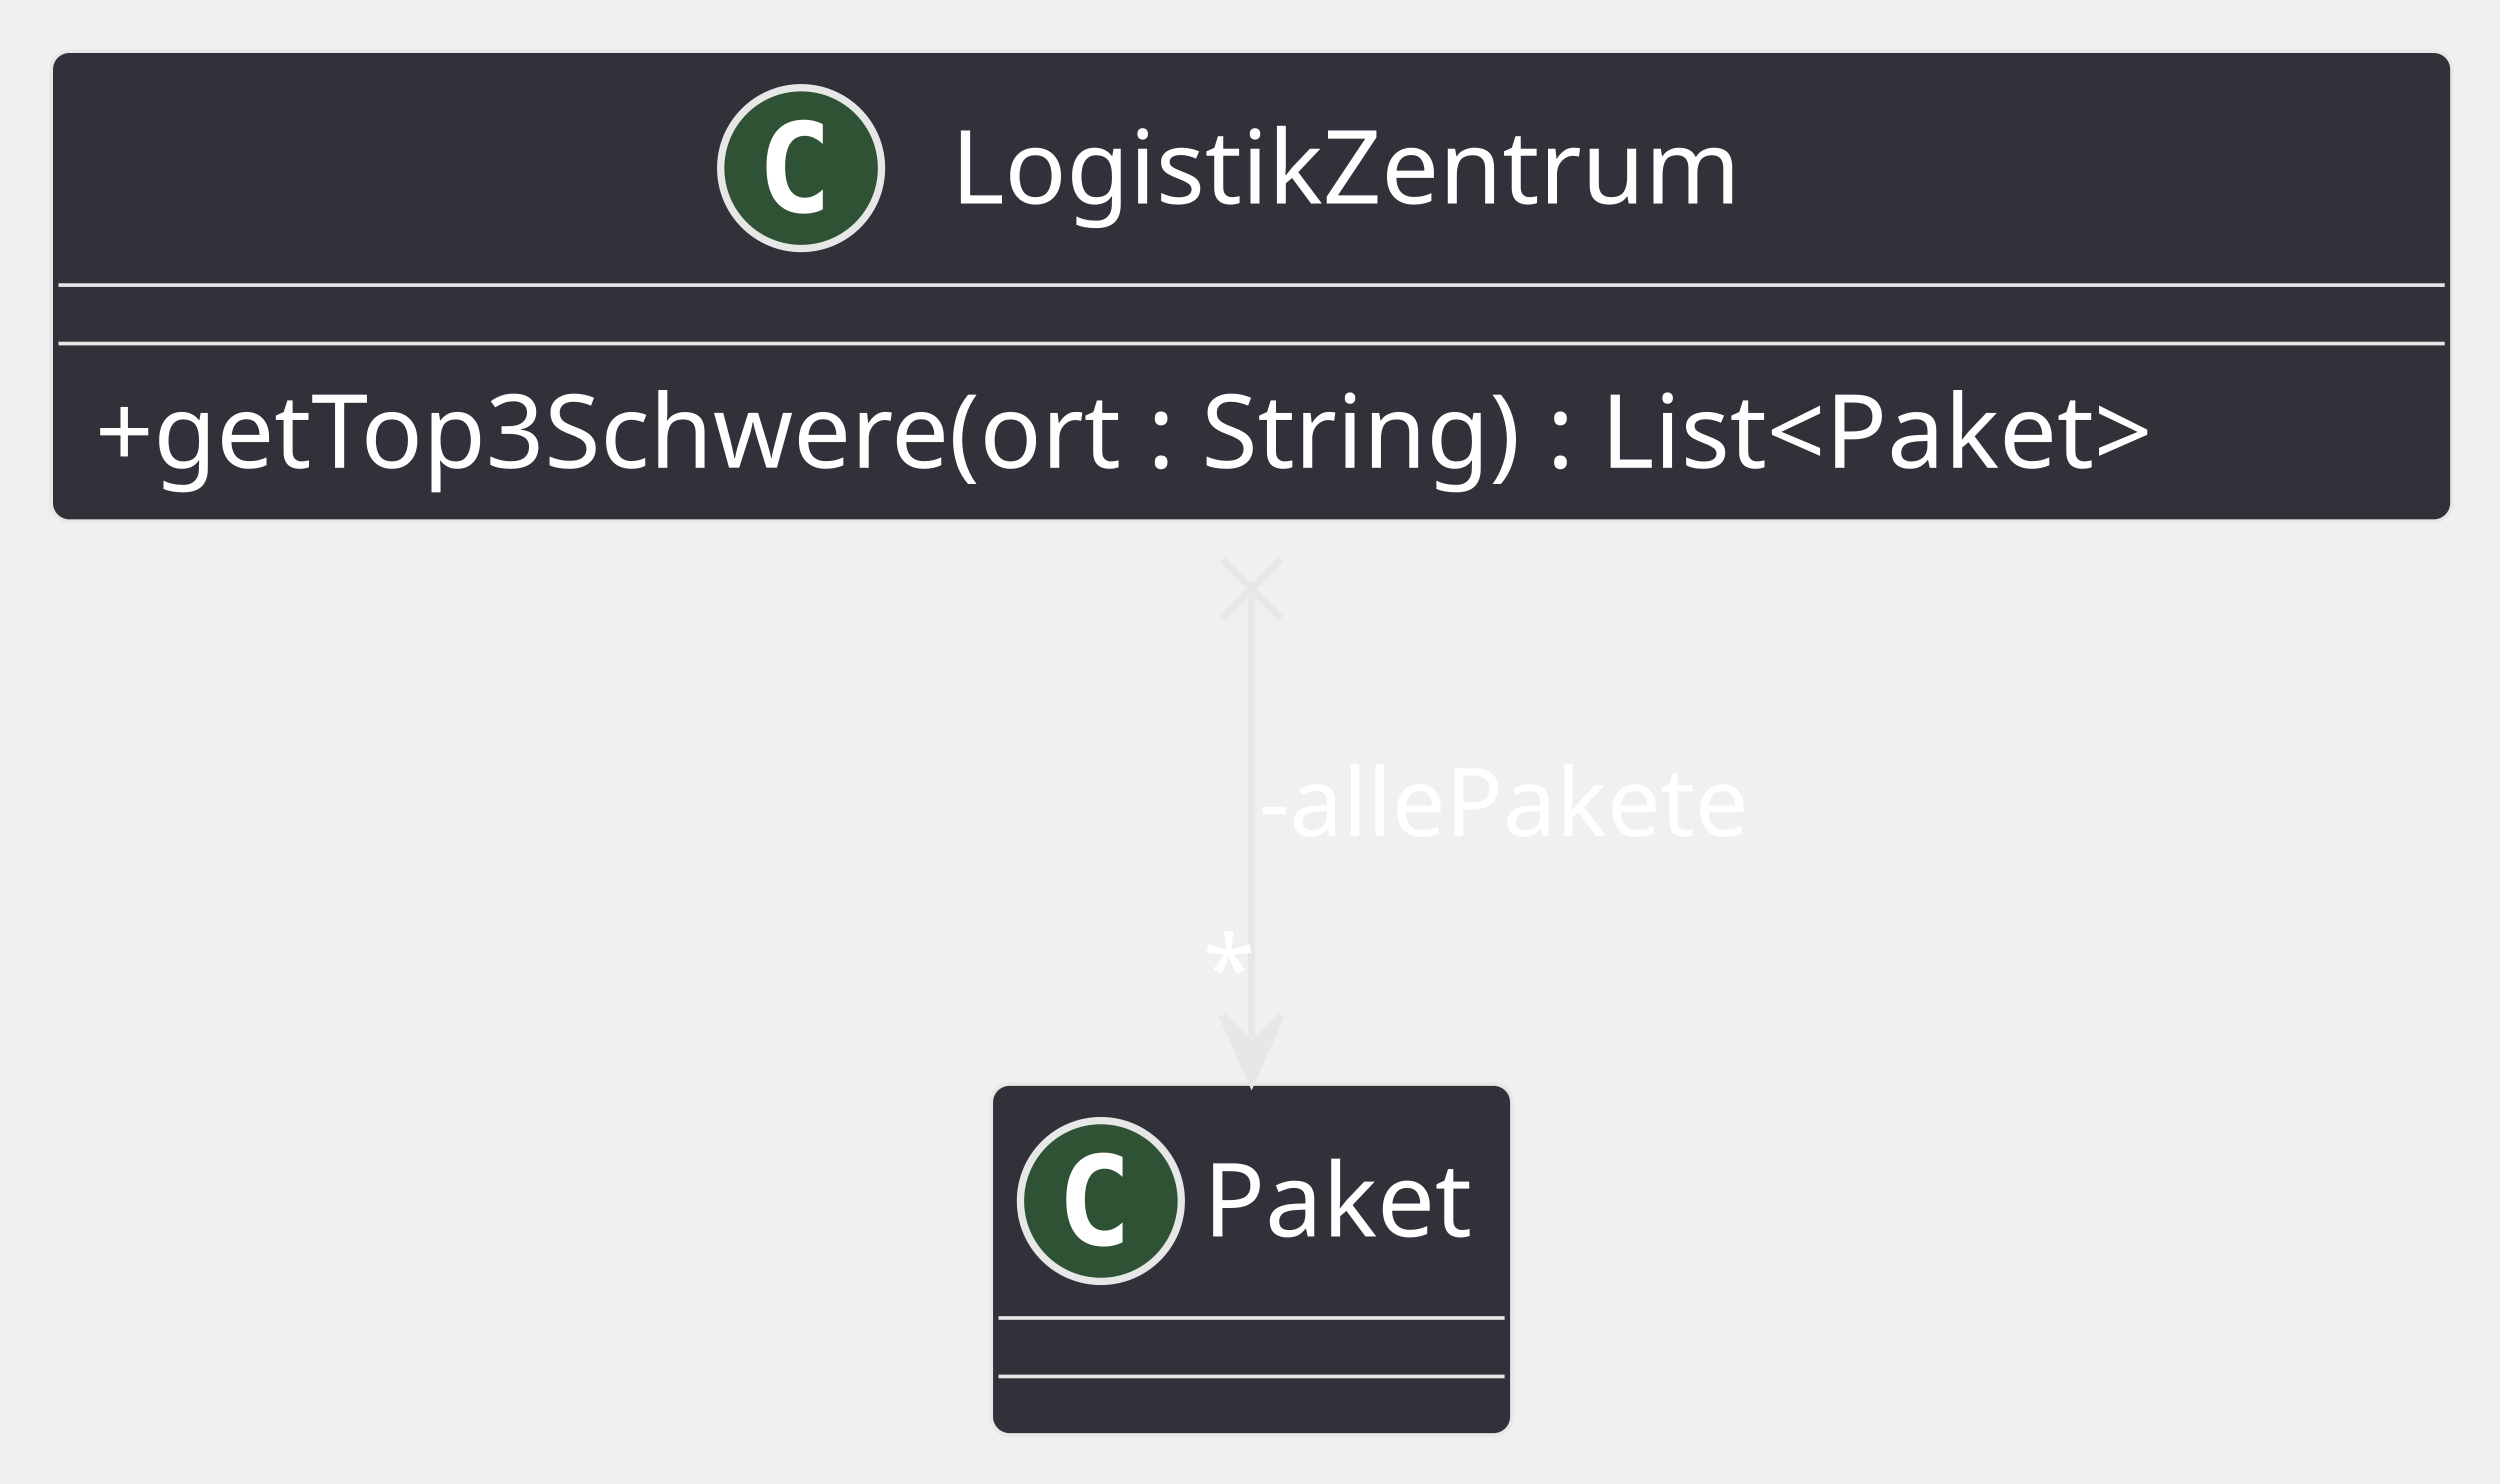
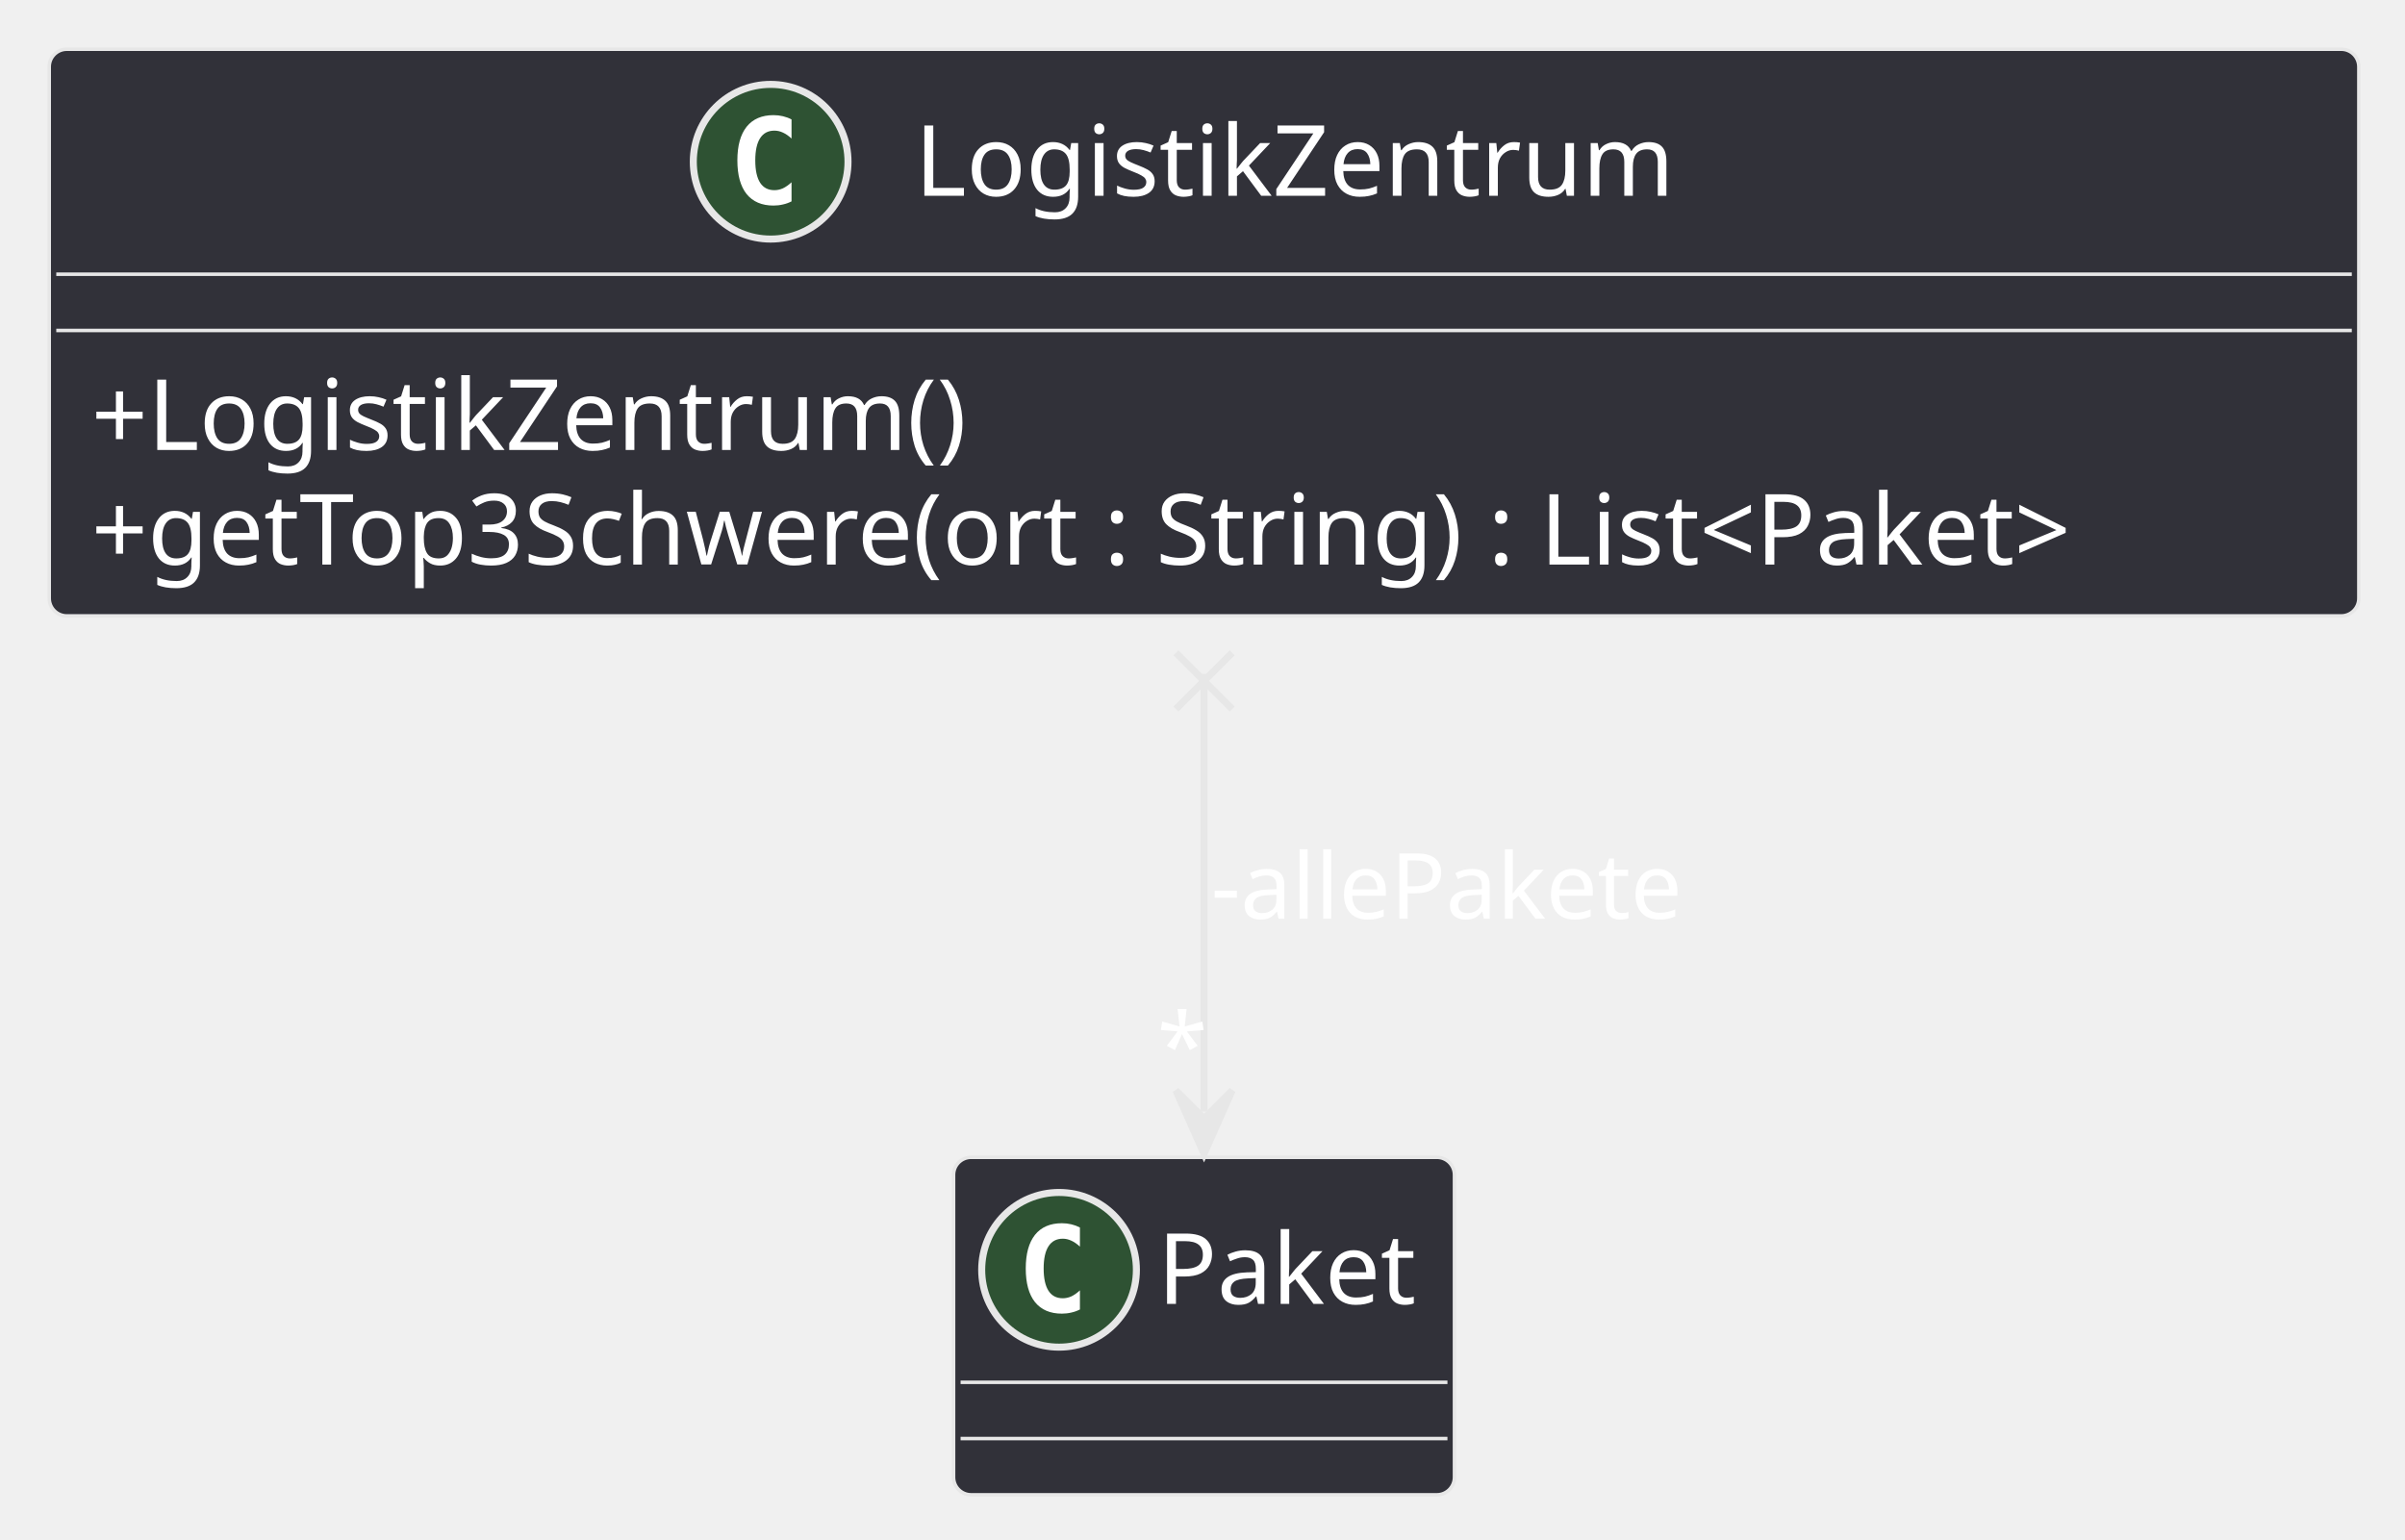
- <svg xmlns="http://www.w3.org/2000/svg" contentStyleType="text/css" data-diagram-type="CLASS" height="203px" preserveAspectRatio="none" style="width:342px;height:203px;" version="1.1" viewBox="0 0 342 203" width="342px" zoomAndPan="magnify">
+ <svg xmlns="http://www.w3.org/2000/svg" contentStyleType="text/css" data-diagram-type="CLASS" height="219px" preserveAspectRatio="none" style="width:342px;height:219px;" version="1.1" viewBox="0 0 342 219" width="342px" zoomAndPan="magnify">
  <defs />
  <g>
    <g class="entity" data-qualified-name="LogistikZentrum" data-source-line="3" id="ent0002">
-       <rect fill="#313139" height="64.297" rx="2.5" ry="2.5" style="stroke:#E7E7E7;stroke-width:0.5;" width="328.435" x="7" y="7" />
+       <rect fill="#313139" height="80.594" rx="2.5" ry="2.5" style="stroke:#E7E7E7;stroke-width:0.5;" width="328.435" x="7" y="7" />
      <ellipse cx="109.59" cy="23" fill="#2E5233" rx="11" ry="11" style="stroke:#E7E7E7;stroke-width:1;" />
      <path d="M112.559,28.641 Q111.981,28.938 111.34,29.078 Q110.7,29.234 109.997,29.234 Q107.497,29.234 106.168,27.594 Q104.856,25.938 104.856,22.812 Q104.856,19.688 106.168,18.031 Q107.497,16.375 109.997,16.375 Q110.7,16.375 111.34,16.531 Q111.997,16.688 112.559,16.984 L112.559,19.703 Q111.934,19.125 111.34,18.859 Q110.747,18.578 110.122,18.578 Q108.778,18.578 108.09,19.656 Q107.403,20.719 107.403,22.812 Q107.403,24.906 108.09,25.984 Q108.778,27.047 110.122,27.047 Q110.747,27.047 111.34,26.781 Q111.934,26.5 112.559,25.922 L112.559,28.641 Z " fill="#FFFFFF" />
      <text fill="#FFFFFF" font-family="sans-serif" font-size="14" lengthAdjust="spacing" textLength="114.755" x="130.09" y="27.847">LogistikZentrum</text>
      <line style="stroke:#E7E7E7;stroke-width:0.5;" x1="8" x2="334.435" y1="39" y2="39" />
      <line style="stroke:#E7E7E7;stroke-width:0.5;" x1="8" x2="334.435" y1="47" y2="47" />
-       <text fill="#FFFFFF" font-family="sans-serif" font-size="14" lengthAdjust="spacing" textLength="316.435" x="13" y="63.995">+getTop3Schwere(ort : String) : List&lt;Paket&gt;</text>
+       <text fill="#FFFFFF" font-family="sans-serif" font-size="14" lengthAdjust="spacing" textLength="137.409" x="13" y="63.995">+LogistikZentrum()</text>
+       <text fill="#FFFFFF" font-family="sans-serif" font-size="14" lengthAdjust="spacing" textLength="316.435" x="13" y="80.292">+getTop3Schwere(ort : String) : List&lt;Paket&gt;</text>
    </g>
-     <g class="entity" data-qualified-name="Paket" data-source-line="6" id="ent0003">
-       <rect fill="#313139" height="48" rx="2.5" ry="2.5" style="stroke:#E7E7E7;stroke-width:0.5;" width="71.231" x="135.6" y="148.3" />
-       <ellipse cx="150.6" cy="164.3" fill="#2E5233" rx="11" ry="11" style="stroke:#E7E7E7;stroke-width:1;" />
-       <path d="M153.569,169.941 Q152.991,170.238 152.35,170.378 Q151.709,170.534 151.006,170.534 Q148.506,170.534 147.178,168.894 Q145.866,167.238 145.866,164.113 Q145.866,160.988 147.178,159.331 Q148.506,157.675 151.006,157.675 Q151.709,157.675 152.35,157.831 Q153.006,157.988 153.569,158.284 L153.569,161.003 Q152.944,160.425 152.35,160.159 Q151.756,159.878 151.131,159.878 Q149.787,159.878 149.1,160.956 Q148.412,162.019 148.412,164.113 Q148.412,166.206 149.1,167.284 Q149.787,168.347 151.131,168.347 Q151.756,168.347 152.35,168.081 Q152.944,167.8 153.569,167.222 L153.569,169.941 Z " fill="#FFFFFF" />
-       <text fill="#FFFFFF" font-family="sans-serif" font-size="14" lengthAdjust="spacing" textLength="39.231" x="164.6" y="169.147">Paket</text>
-       <line style="stroke:#E7E7E7;stroke-width:0.5;" x1="136.6" x2="205.831" y1="180.3" y2="180.3" />
-       <line style="stroke:#E7E7E7;stroke-width:0.5;" x1="136.6" x2="205.831" y1="188.3" y2="188.3" />
+     <g class="entity" data-qualified-name="Paket" data-source-line="7" id="ent0003">
+       <rect fill="#313139" height="48" rx="2.5" ry="2.5" style="stroke:#E7E7E7;stroke-width:0.5;" width="71.231" x="135.6" y="164.59" />
+       <ellipse cx="150.6" cy="180.59" fill="#2E5233" rx="11" ry="11" style="stroke:#E7E7E7;stroke-width:1;" />
+       <path d="M153.569,186.231 Q152.991,186.528 152.35,186.668 Q151.709,186.824 151.006,186.824 Q148.506,186.824 147.178,185.184 Q145.866,183.528 145.866,180.403 Q145.866,177.278 147.178,175.621 Q148.506,173.965 151.006,173.965 Q151.709,173.965 152.35,174.121 Q153.006,174.278 153.569,174.574 L153.569,177.293 Q152.944,176.715 152.35,176.449 Q151.756,176.168 151.131,176.168 Q149.787,176.168 149.1,177.246 Q148.412,178.309 148.412,180.403 Q148.412,182.496 149.1,183.574 Q149.787,184.637 151.131,184.637 Q151.756,184.637 152.35,184.371 Q152.944,184.09 153.569,183.512 L153.569,186.231 Z " fill="#FFFFFF" />
+       <text fill="#FFFFFF" font-family="sans-serif" font-size="14" lengthAdjust="spacing" textLength="39.231" x="164.6" y="185.437">Paket</text>
+       <line style="stroke:#E7E7E7;stroke-width:0.5;" x1="136.6" x2="205.831" y1="196.59" y2="196.59" />
+       <line style="stroke:#E7E7E7;stroke-width:0.5;" x1="136.6" x2="205.831" y1="204.59" y2="204.59" />
    </g>
-     <g class="link" data-entity-1="ent0002" data-entity-2="ent0003" data-link-type="dependency" data-source-line="6" id="lnk4">
-       <path codeLine="6" d="M171.22,79.56 C171.22,103.06 171.22,120.66 171.22,141.95" fill="none" id="LogistikZentrum-Paket" style="stroke:#E7E7E7;stroke-width:1;" />
-       <path d="M167.22,76.56 L175.22,84.56 M175.22,76.56 L167.22,84.56" fill="none" style="stroke:#E7E7E7;stroke-width:1;" />
-       <polygon fill="#E7E7E7" points="171.22,147.95,175.22,138.95,171.22,142.95,167.22,138.95,171.22,147.95" style="stroke:#E7E7E7;stroke-width:1;" />
-       <text fill="#FFFFFF" font-family="sans-serif" font-size="13" lengthAdjust="spacing" textLength="72.306" x="172.22" y="114.367">-allePakete</text>
-       <text fill="#FFFFFF" font-family="sans-serif" font-size="13" lengthAdjust="spacing" textLength="6.5" x="164.551" y="137.27">*</text>
+     <g class="link" data-entity-1="ent0002" data-entity-2="ent0003" data-link-type="dependency" data-source-line="7" id="lnk4">
+       <path codeLine="7" d="M171.22,95.84 C171.22,120.45 171.22,137.27 171.22,158.09" fill="none" id="LogistikZentrum-Paket" style="stroke:#E7E7E7;stroke-width:1;" />
+       <path d="M167.22,92.84 L175.22,100.84 M175.22,92.84 L167.22,100.84" fill="none" style="stroke:#E7E7E7;stroke-width:1;" />
+       <polygon fill="#E7E7E7" points="171.22,164.09,175.22,155.09,171.22,159.09,167.22,155.09,171.22,164.09" style="stroke:#E7E7E7;stroke-width:1;" />
+       <text fill="#FFFFFF" font-family="sans-serif" font-size="13" lengthAdjust="spacing" textLength="72.306" x="172.22" y="130.657">-allePakete</text>
+       <text fill="#FFFFFF" font-family="sans-serif" font-size="13" lengthAdjust="spacing" textLength="6.5" x="164.551" y="153.373">*</text>
    </g>
  </g>
</svg>
